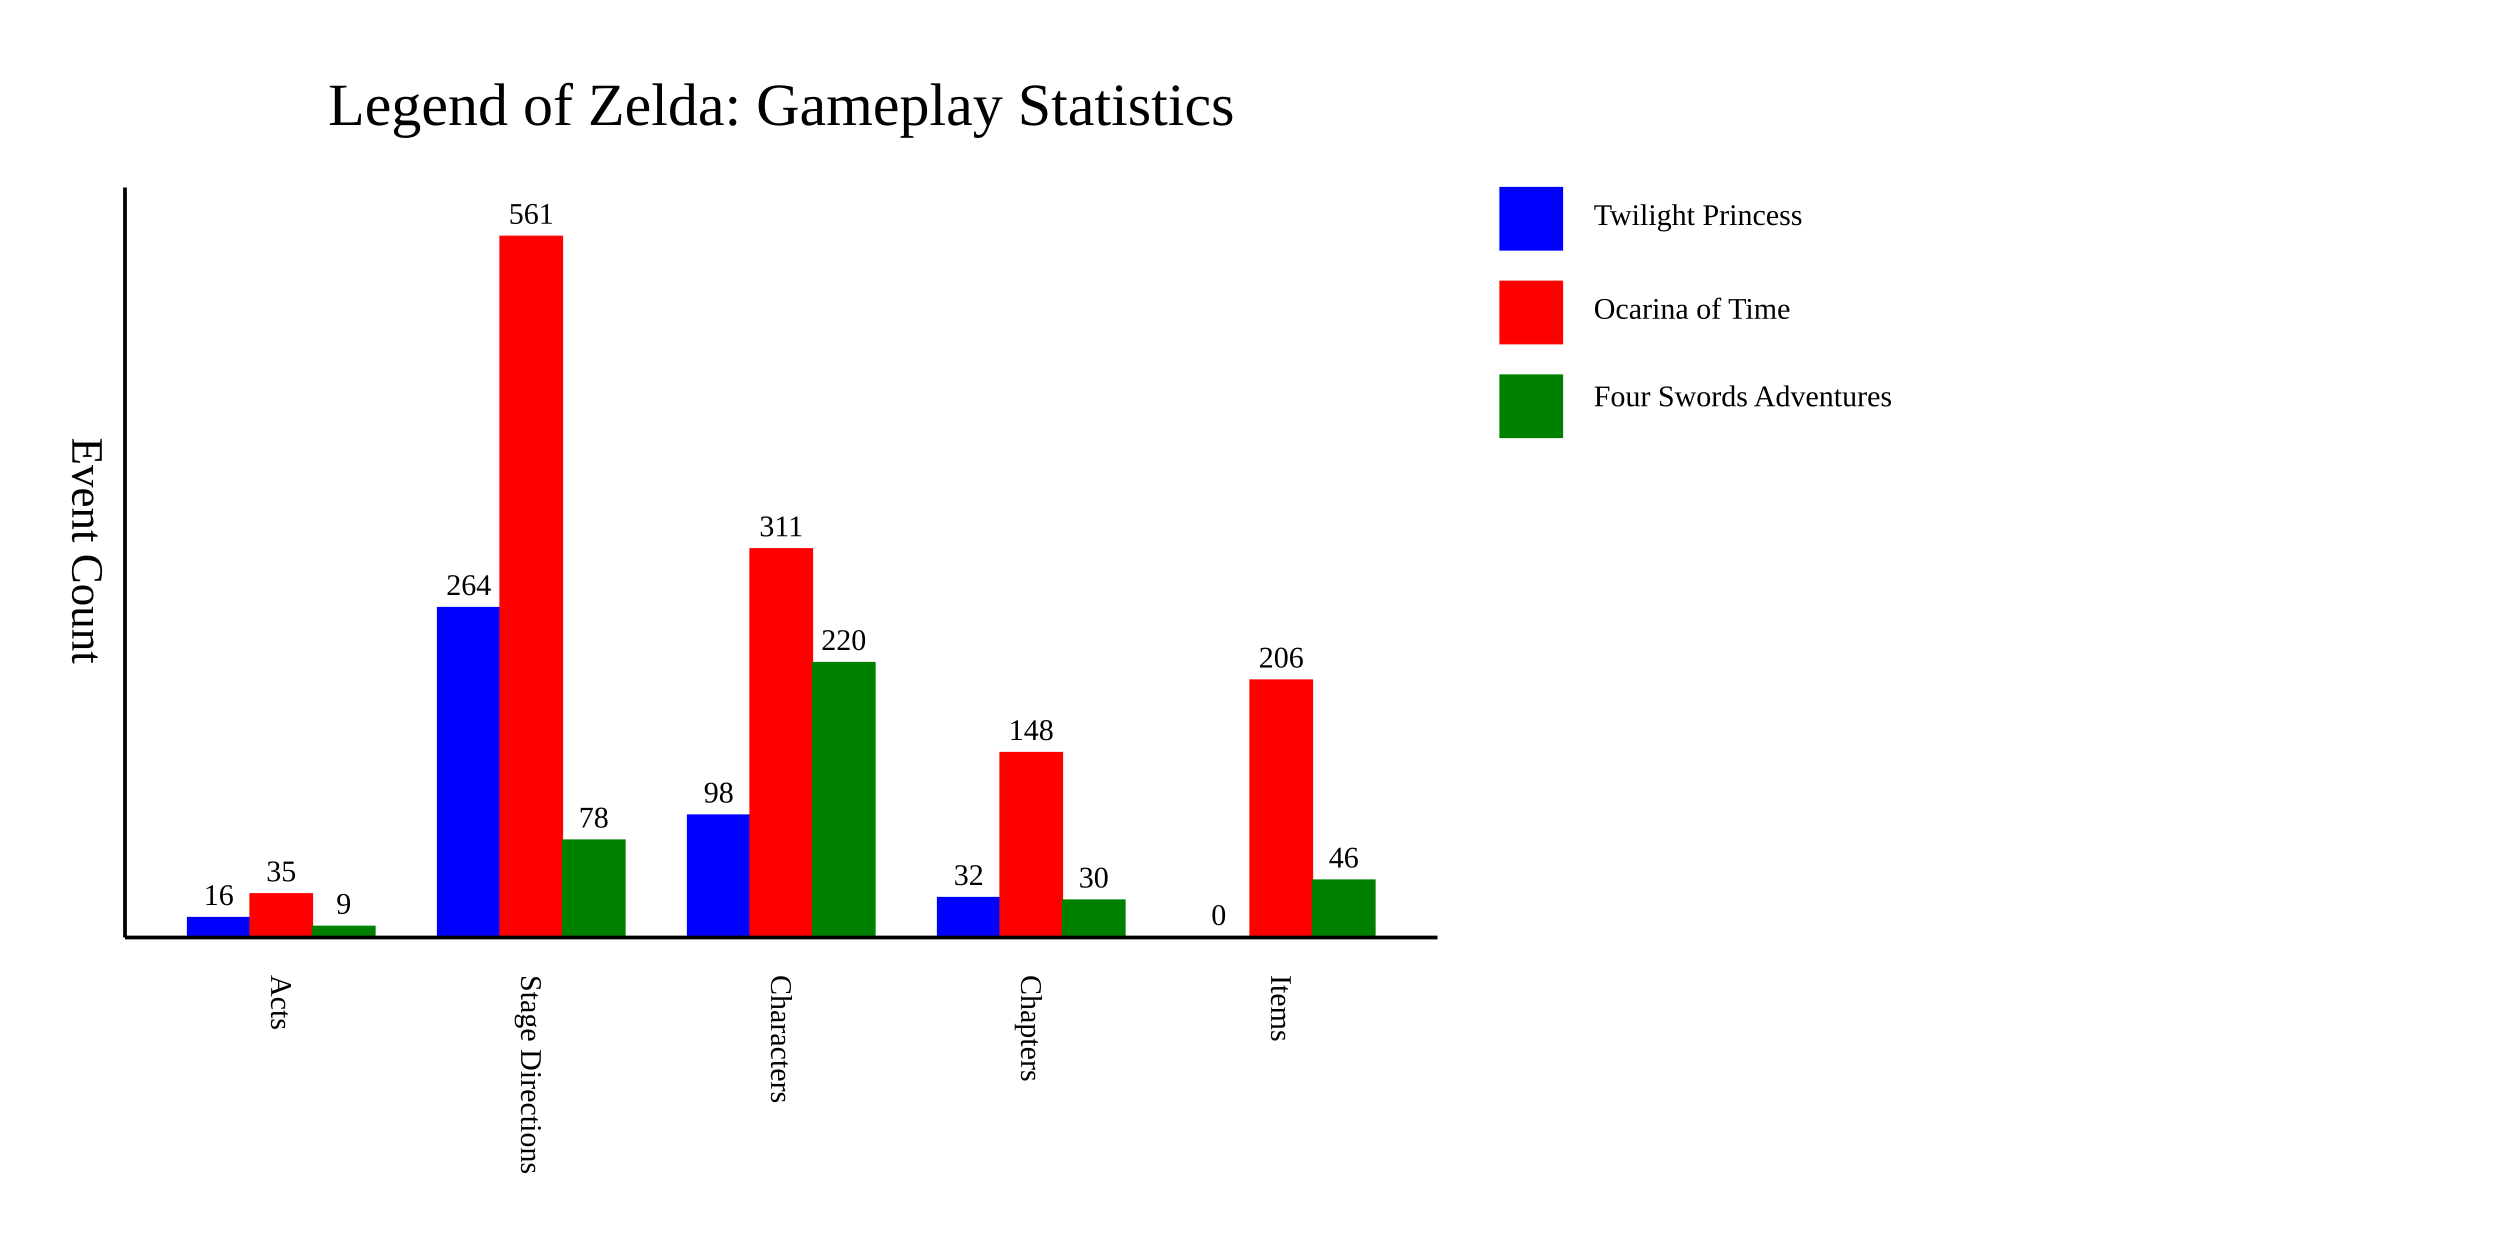
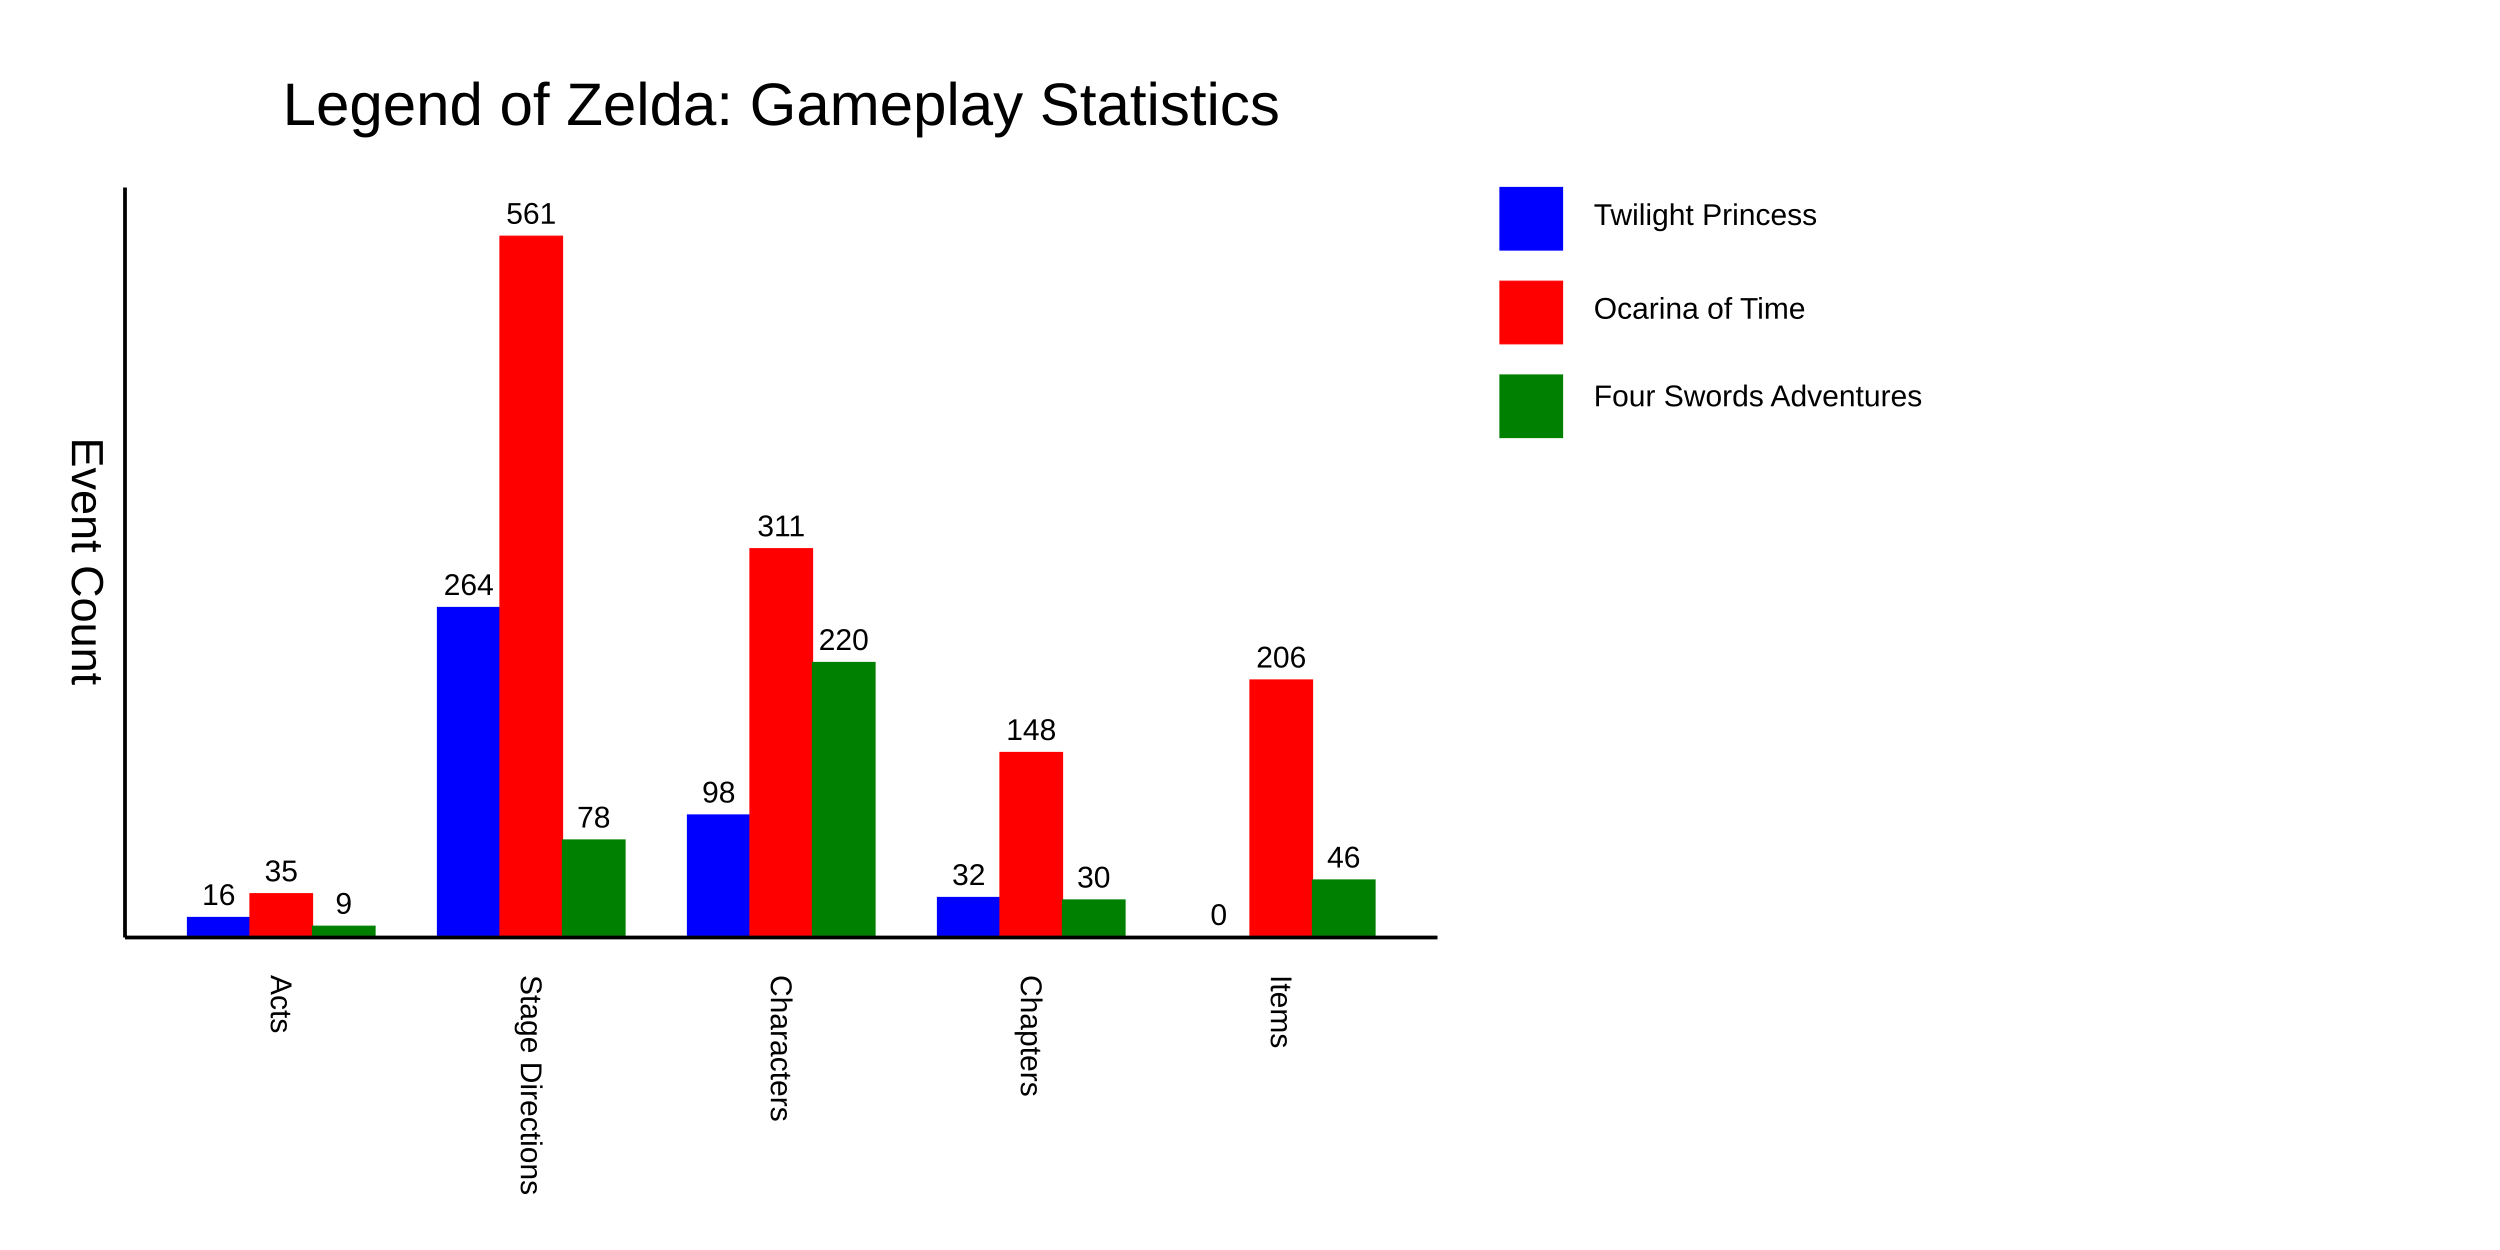
<svg xmlns="http://www.w3.org/2000/svg" viewBox="0 0 2000 1000 " style="background-color: white">
  <g transform="translate(100, 750)">
    <g>
      <rect x="50" width="50" y="-16" height="16" fill="blue" stroke="blue" />
      <rect x="100" width="50" y="-35" height="35" fill="red" stroke="red" />
      <rect x="150" width="50" y="-9" height="9" fill="green" stroke="green" />
      <rect x="250" width="50" y="-264" height="264" fill="blue" stroke="blue" />
      <rect x="300" width="50" y="-561" height="561" fill="red" stroke="red" />
      <rect x="350" width="50" y="-78" height="78" fill="green" stroke="green" />
      <rect x="450" width="50" y="-98" height="98" fill="blue" stroke="blue" />
      <rect x="500" width="50" y="-311" height="311" fill="red" stroke="red" />
      <rect x="550" width="50" y="-220" height="220" fill="green" stroke="green" />
      <rect x="650" width="50" y="-32" height="32" fill="blue" stroke="blue" />
      <rect x="700" width="50" y="-148" height="148" fill="red" stroke="red" />
      <rect x="750" width="50" y="-30" height="30" fill="green" stroke="green" />
      <rect x="850" width="50" y="-0" height="0" fill="blue" stroke="blue" />
      <rect x="900" width="50" y="-206" height="206" fill="red" stroke="red" />
      <rect x="950" width="50" y="-46" height="46" fill="green" stroke="green" />
      <line x1="0" y1="0" x2="0" y2="-600" style="stroke: black;" stroke-width="3" />
      <line x1="0" y1="0" x2="1050" y2="0" style="stroke: black;" stroke-width="3" />
-       <text x="125" y="30" style="writing-mode: tb; glyph-orientation-vertical: 180; font-size: 24;">Acts</text>
-       <text x="75" y="-26" style="text-anchor: middle; font-size: 24;">16</text>
-       <text x="125" y="-45" style="text-anchor: middle; font-size: 24;">35</text>
-       <text x="175" y="-19" style="text-anchor: middle; font-size: 24;">9</text>
-       <text x="325" y="30" style="writing-mode: tb; glyph-orientation-vertical: 180; font-size: 24;">Stage Directions</text>
-       <text x="325" y="-571" style="text-anchor: middle; font-size: 24;">561</text>
-       <text x="275" y="-274" style="text-anchor: middle; font-size: 24;">264</text>
-       <text x="375" y="-88" style="text-anchor: middle; font-size: 24;">78</text>
-       <text x="475" y="-108" style="text-anchor: middle; font-size: 24;">98</text>
-       <text x="525" y="-321" style="text-anchor: middle; font-size: 24;">311</text>
-       <text x="575" y="-230" style="text-anchor: middle; font-size: 24;">220</text>
-       <text x="675" y="-42" style="text-anchor: middle; font-size: 24;">32</text>
-       <text x="725" y="-158" style="text-anchor: middle; font-size: 24;">148</text>
-       <text x="775" y="-40" style="text-anchor: middle; font-size: 24;">30</text>
-       <text x="925" y="-216" style="text-anchor: middle; font-size: 24;">206</text>
-       <text x="875" y="-10" style="text-anchor: middle; font-size: 24;">0</text>
-       <text x="975" y="-56" style="text-anchor: middle; font-size: 24;">46</text>
-       <text x="525" y="30" style="writing-mode: tb; glyph-orientation-vertical: 180; font-size: 24;">Characters</text>
-       <text x="725" y="30" style="writing-mode: tb; glyph-orientation-vertical: 180; font-size: 24;">Chapters</text>
-       <text x="925" y="30" style="writing-mode: tb; glyph-orientation-vertical: 180; font-size: 24;">Items</text>
-       <text x="525" y="-650" style="text-anchor: middle; font-size: 48;">Legend of Zelda: Gameplay Statistics</text>
-       <text x="-30" y="-400" style="writing-mode: tb; glyph-orientation-vertical: 180; font-size: 36;">Event Count</text>
+       <text x="125" y="30" style="writing-mode: tb; glyph-orientation-vertical: 180; font-family: Arial, Helvetica, sans-serif; font-size: 24;">Acts</text>
+       <text x="75" y="-26" style="text-anchor: middle; font-family: Arial, Helvetica, sans-serif; font-size: 24;">16</text>
+       <text x="125" y="-45" style="text-anchor: middle; font-family: Arial, Helvetica, sans-serif; font-size: 24;">35</text>
+       <text x="175" y="-19" style="text-anchor: middle; font-family: Arial, Helvetica, sans-serif; font-size: 24;">9</text>
+       <text x="325" y="30" style="writing-mode: tb; glyph-orientation-vertical: 180; font-family: Arial, Helvetica, sans-serif; font-size: 24;">Stage Directions</text>
+       <text x="325" y="-571" style="text-anchor: middle; font-family: Arial, Helvetica, sans-serif; font-size: 24;">561</text>
+       <text x="275" y="-274" style="text-anchor: middle; font-family: Arial, Helvetica, sans-serif; font-size: 24;">264</text>
+       <text x="375" y="-88" style="text-anchor: middle; font-family: Arial, Helvetica, sans-serif; font-size: 24;">78</text>
+       <text x="475" y="-108" style="text-anchor: middle; font-family: Arial, Helvetica, sans-serif; font-size: 24;">98</text>
+       <text x="525" y="-321" style="text-anchor: middle; font-family: Arial, Helvetica, sans-serif; font-size: 24;">311</text>
+       <text x="575" y="-230" style="text-anchor: middle; font-family: Arial, Helvetica, sans-serif; font-size: 24;">220</text>
+       <text x="675" y="-42" style="text-anchor: middle; font-family: Arial, Helvetica, sans-serif; font-size: 24;">32</text>
+       <text x="725" y="-158" style="text-anchor: middle; font-family: Arial, Helvetica, sans-serif; font-size: 24;">148</text>
+       <text x="775" y="-40" style="text-anchor: middle; font-family: Arial, Helvetica, sans-serif; font-size: 24;">30</text>
+       <text x="925" y="-216" style="text-anchor: middle; font-family: Arial, Helvetica, sans-serif; font-size: 24;">206</text>
+       <text x="875" y="-10" style="text-anchor: middle; font-family: Arial, Helvetica, sans-serif; font-size: 24;">0</text>
+       <text x="975" y="-56" style="text-anchor: middle; font-family: Arial, Helvetica, sans-serif; font-size: 24;">46</text>
+       <text x="525" y="30" style="writing-mode: tb; glyph-orientation-vertical: 180; font-family: Arial, Helvetica, sans-serif; font-size: 24;">Characters</text>
+       <text x="725" y="30" style="writing-mode: tb; glyph-orientation-vertical: 180; font-family: Arial, Helvetica, sans-serif; font-size: 24;">Chapters</text>
+       <text x="925" y="30" style="writing-mode: tb; glyph-orientation-vertical: 180; font-family: Arial, Helvetica, sans-serif; font-size: 24;">Items</text>
+       <text x="525" y="-650" style="text-anchor: middle; font-family: Arial, Helvetica, sans-serif; font-size: 48;">Legend of Zelda: Gameplay Statistics</text>
+       <text x="-30" y="-400" style="writing-mode: tb; glyph-orientation-vertical: 180; font-family: Arial, Helvetica, sans-serif; font-size: 36;">Event Count</text>
      <rect x="1100" width="50" y="-600" height="50" fill="blue" stroke="blue" />
      <rect x="1100" width="50" y="-525" height="50" fill="red" stroke="red" />
      <rect x="1100" width="50" y="-450" height="50" fill="green" stroke="green" />
-       <text x="1175" y="-570" style=" font-size: 24;">Twilight Princess</text>
-       <text x="1175" y="-495" style=" font-size: 24;">Ocarina of Time</text>
-       <text x="1175" y="-425" style=" font-size: 24;">Four Swords Adventures</text>
+       <text x="1175" y="-570" style=" font-family: Arial, Helvetica, sans-serif; font-size: 24;">Twilight Princess</text>
+       <text x="1175" y="-495" style=" font-family: Arial, Helvetica, sans-serif; font-size: 24;">Ocarina of Time</text>
+       <text x="1175" y="-425" style=" font-family: Arial, Helvetica, sans-serif; font-size: 24;">Four Swords Adventures</text>
    </g>
  </g>
</svg>
